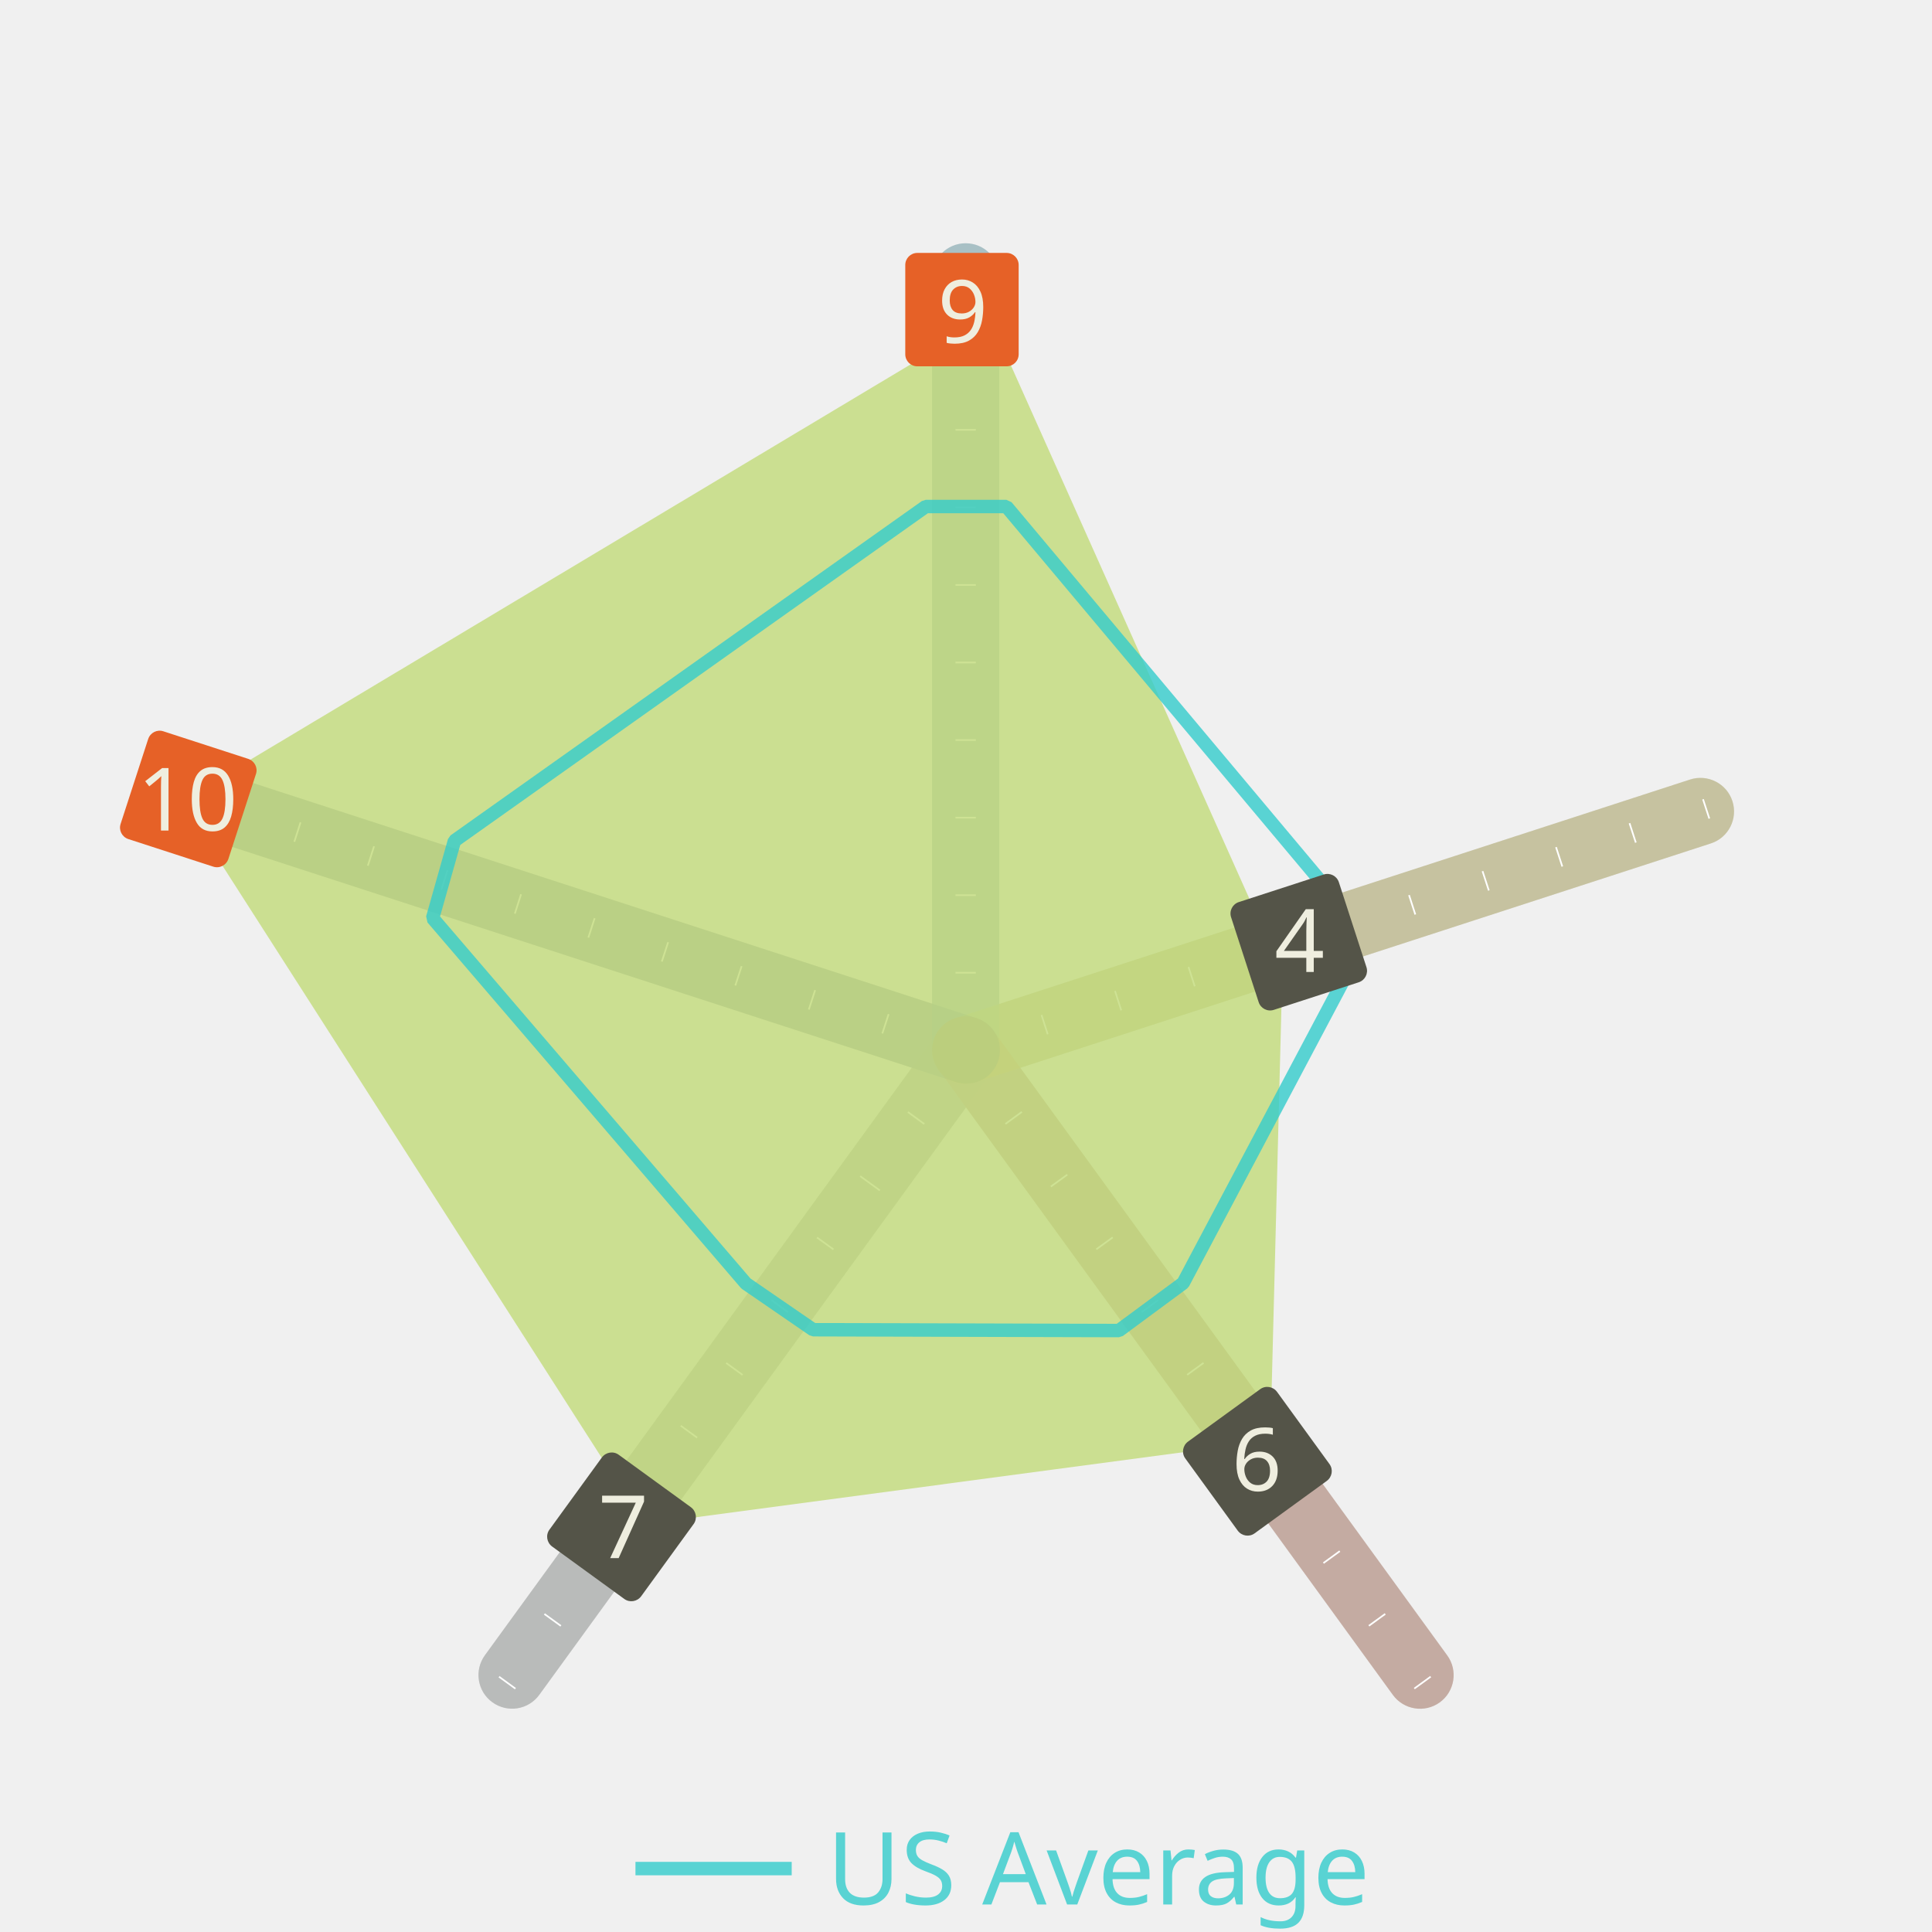
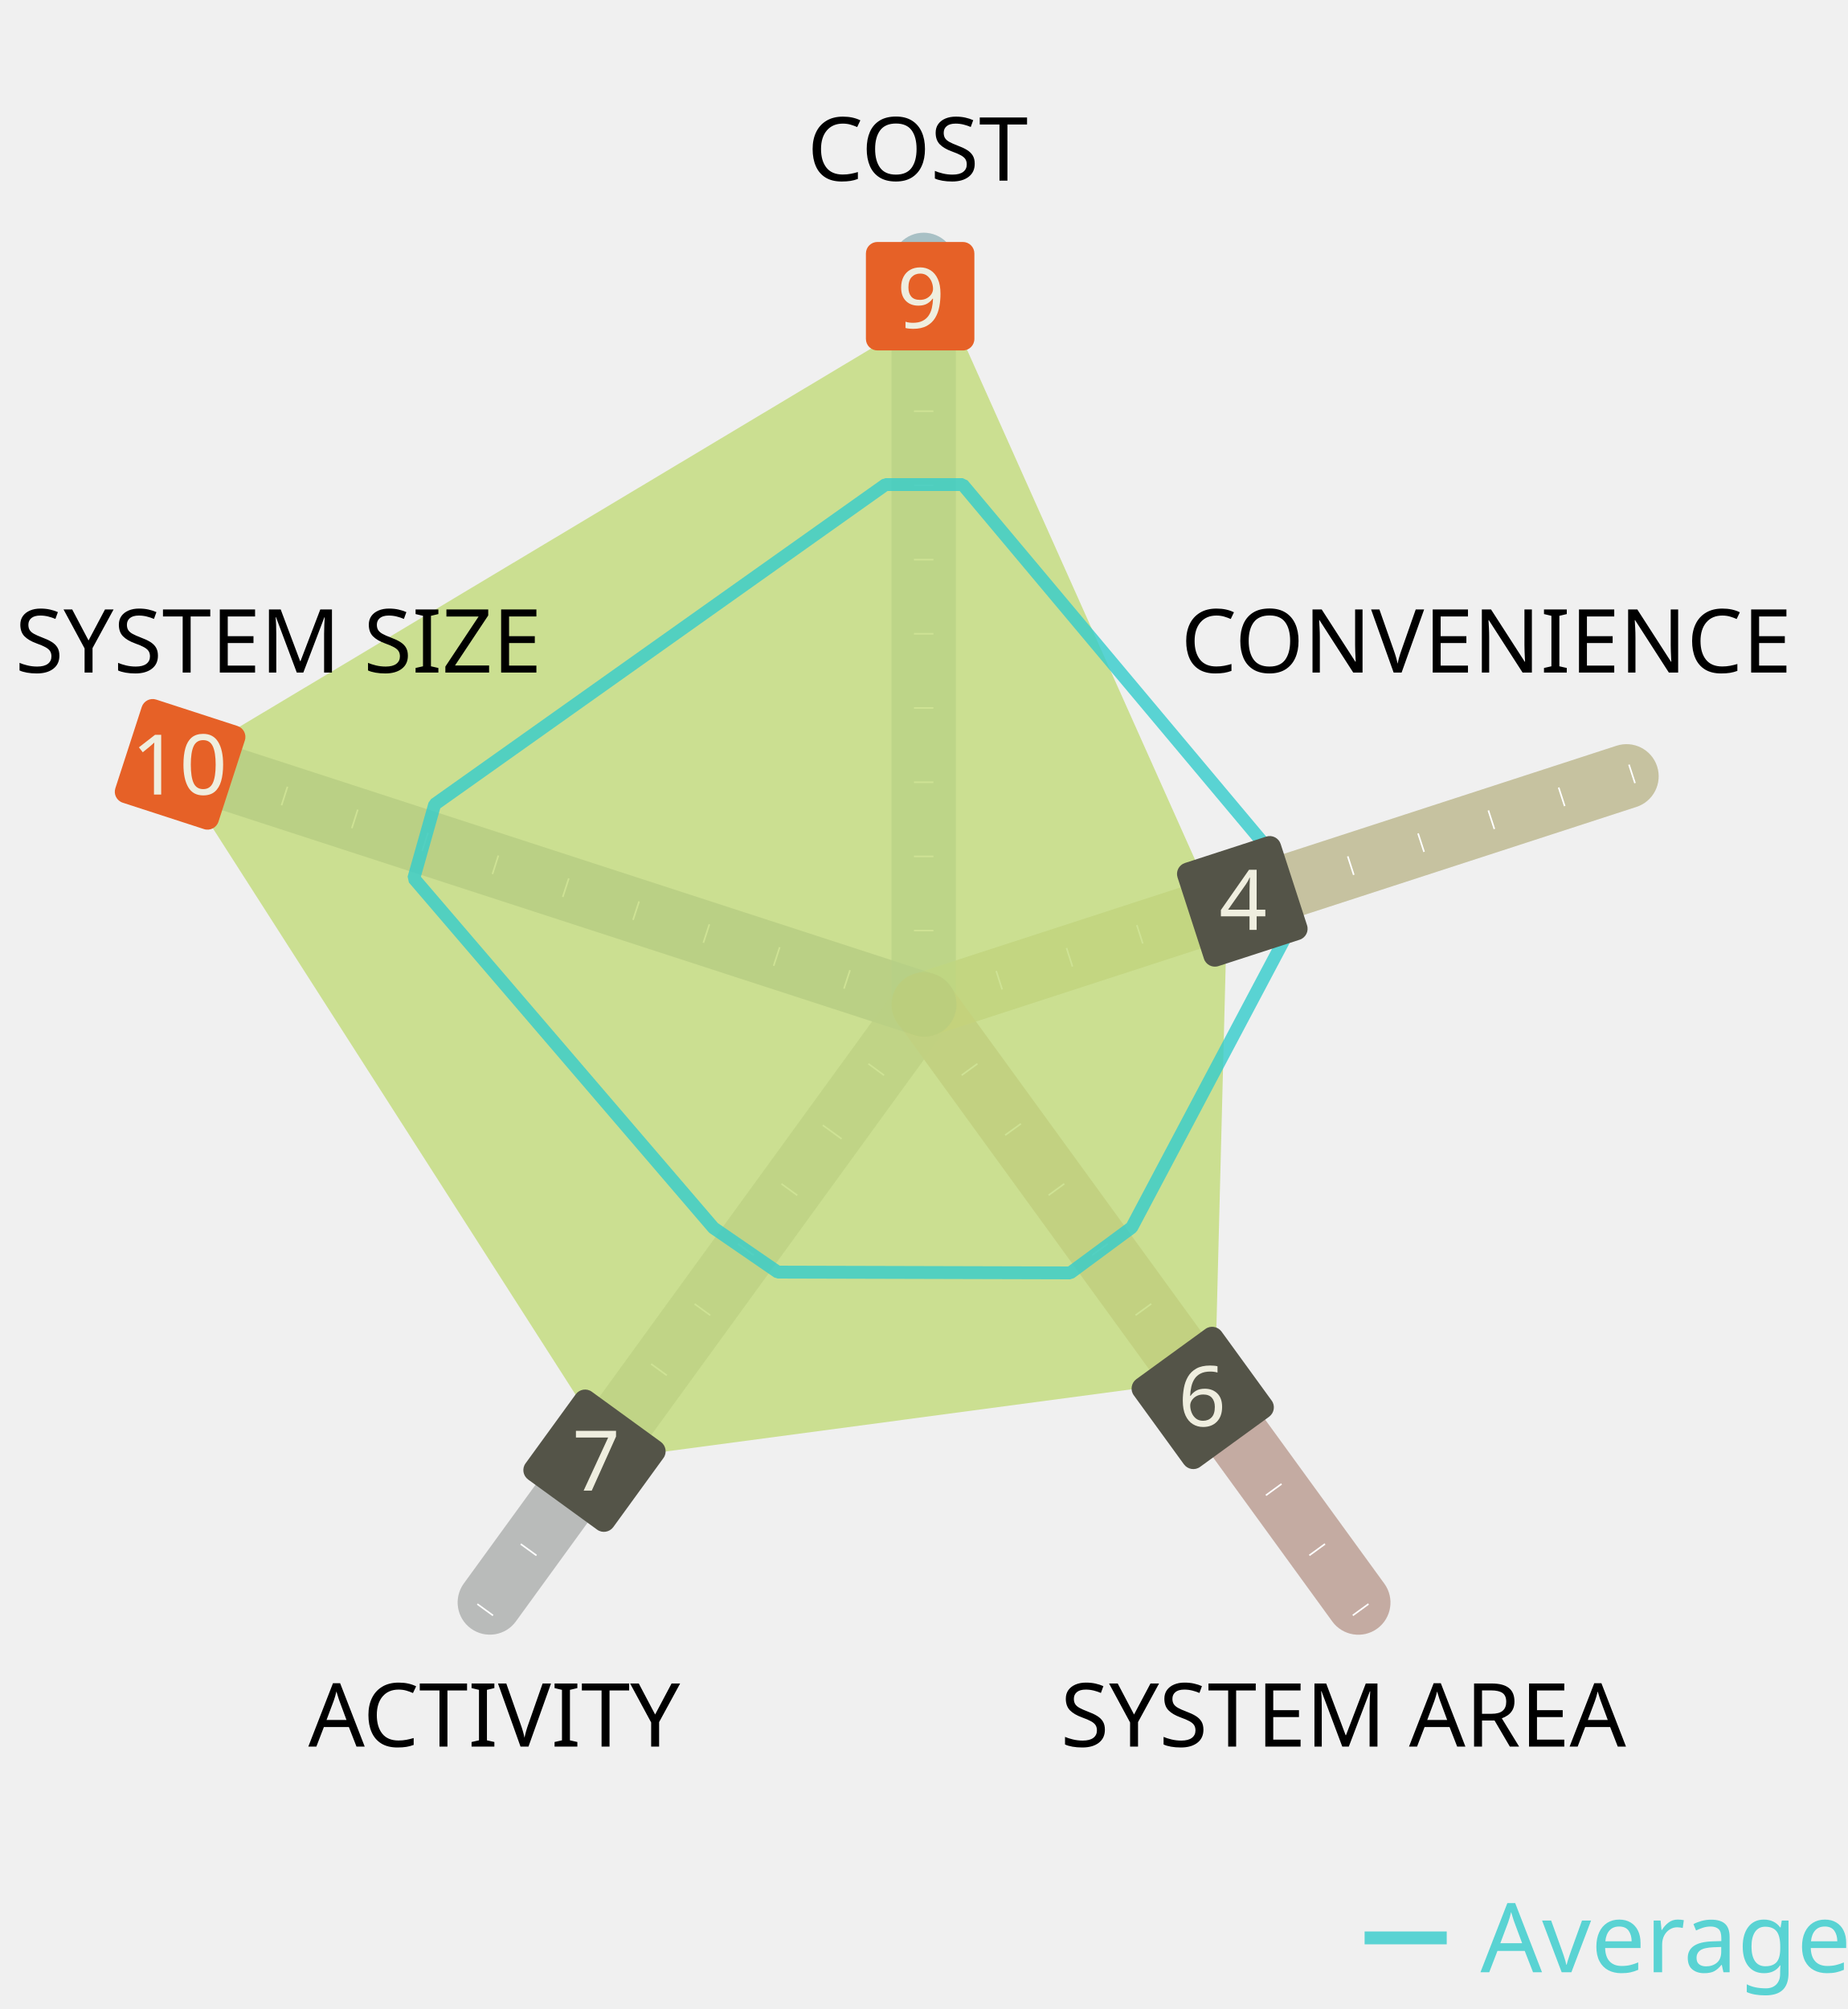
- <svg xmlns="http://www.w3.org/2000/svg" version="1.1" id="Layer_1" x="0px" y="0px" width="2300px" height="2300px" viewBox="0 0 2300 2300" enable-background="new 0 0 2300 2300" xml:space="preserve">
+ <svg xmlns="http://www.w3.org/2000/svg" version="1.1" id="Layer_1" x="0px" y="0px" width="2300px" height="2500px" viewBox="0 0 2300 2500" enable-background="new 0 0 2300 2500" xml:space="preserve">
  <g id="base_copy_2">
-     <path fill="#BCBEC0" d="M1189.6,1249.6c0,22.101-17.899,40-40,40l0,0c-22.1,0-40-17.899-40-40v-920c0-22.1,17.9-40,40-40l0,0   c22.101,0,40,17.9,40,40V1249.6z" />
-     <path fill="#BCBEC0" d="M1161.7,1288.4c-21,6.8-43.601-4.7-50.4-25.7l0,0c-6.8-21,4.7-43.601,25.7-50.4L2012,928   c21-6.8,43.6,4.7,50.4,25.7l0,0c6.8,21-4.7,43.6-25.7,50.399L1161.7,1288.4z" />
-     <path fill="#BCBEC0" d="M1117.4,1273.5c-13-17.9-9-42.9,8.8-55.9l0,0c17.899-13,42.899-9,55.899,8.801l540.801,744.3   c13,17.899,9,42.899-8.801,55.899l0,0c-17.899,13-42.899,9-55.899-8.8L1117.4,1273.5z" />
-     <path fill="#BCBEC0" d="M1118,1226.3c13-17.899,38-21.8,55.9-8.8l0,0c17.899,13,21.8,38,8.8,55.9L642,2017.7   c-13,17.899-38,21.8-55.9,8.8l0,0c-17.899-13-21.8-38-8.899-55.9L1118,1226.3z" />
-     <path fill="#BCBEC0" d="M1162.8,1212.1c21,6.801,32.5,29.4,25.7,50.4l0,0c-6.8,21-29.4,32.5-50.4,25.7l-875-284.3   c-21-6.801-32.5-29.4-25.7-50.4l0,0c6.8-21,29.4-32.5,50.4-25.7L1162.8,1212.1z" />
+     <path fill="#BCBEC0" d="M1189.6,1249.6c0,22.103-17.897,40-40,40l0,0c-22.1,0-40-17.897-40-40v-920c0-22.1,17.9-40,40-40l0,0   c22.103,0,40,17.9,40,40V1249.6z" />
+     <path fill="#BCBEC0" d="M1161.7,1288.4c-21,6.8-43.603-4.7-50.4-25.7l0,0c-6.8-21,4.7-43.601,25.7-50.4L2012,928   c21-6.8,43.6,4.7,50.4,25.7l0,0c6.8,21-4.7,43.6-25.7,50.397L1161.7,1288.4z" />
+     <path fill="#BCBEC0" d="M1117.4,1273.5c-13-17.9-9-42.9,8.8-55.9l0,0c17.899-13,42.899-9,55.899,8.803l540.801,744.3   c13,17.897,9,42.897-8.801,55.897l0,0c-17.899,13-42.899,9-55.899-8.8L1117.4,1273.5z" />
+     <path fill="#BCBEC0" d="M1118,1226.3c13-17.897,38-21.8,55.9-8.8l0,0c17.897,13,21.8,38,8.8,55.9L642,2017.7   c-13,17.897-38,21.8-55.9,8.8l0,0c-17.897-13-21.8-38-8.897-55.9L1118,1226.3z" />
+     <path fill="#BCBEC0" d="M1162.8,1212.1c21,6.803,32.5,29.4,25.7,50.4l0,0c-6.8,21-29.4,32.5-50.4,25.7l-875-284.3   c-21-6.803-32.5-29.4-25.7-50.4l0,0c6.8-21,29.4-32.5,50.4-25.7L1162.8,1212.1z" />
  </g>
  <g id="base_copy">
-     <path opacity="0.2" fill="#59C7D8" enable-background="new    " d="M1189.6,1249.6c0,22.101-17.899,40-40,40l0,0   c-22.1,0-40-17.899-40-40v-920c0-22.1,17.9-40,40-40l0,0c22.101,0,40,17.9,40,40V1249.6z" />
-     <path opacity="0.2" fill="#F1D21C" enable-background="new    " d="M1161.7,1288.4c-21,6.8-43.601-4.7-50.4-25.7l0,0   c-6.8-21,4.7-43.601,25.7-50.4L2012,928c21-6.8,43.6,4.7,50.4,25.7l0,0c6.8,21-4.7,43.6-25.7,50.399L1161.7,1288.4z" />
-     <path opacity="0.2" fill="#E66127" enable-background="new    " d="M1117.4,1273.5c-13-17.9-9-42.9,8.8-55.9l0,0   c17.899-13,42.899-9,55.899,8.801l540.801,744.3c13,17.899,9,42.899-8.801,55.899l0,0c-17.899,13-42.899,9-55.899-8.8   L1117.4,1273.5z" />
-     <path opacity="0.2" fill="#B1AEA2" enable-background="new    " d="M1118,1226.3c13-17.899,38-21.8,55.9-8.8l0,0   c17.899,13,21.8,38,8.8,55.9L642,2017.7c-13,17.899-38,21.8-55.9,8.8l0,0c-17.899-13-21.8-38-8.899-55.9L1118,1226.3z" />
-     <path opacity="0.2" fill="#24428D" enable-background="new    " d="M1162.8,1212.1c21,6.801,32.5,29.4,25.7,50.4l0,0   c-6.8,21-29.4,32.5-50.4,25.7l-875-284.3c-21-6.801-32.5-29.4-25.7-50.4l0,0c6.8-21,29.4-32.5,50.4-25.7L1162.8,1212.1z" />
+     <path opacity="0.2" fill="#59C7D8" enable-background="new    " d="M1189.6,1249.6c0,22.103-17.897,40-40,40l0,0   c-22.1,0-40-17.897-40-40v-920c0-22.1,17.9-40,40-40l0,0c22.103,0,40,17.9,40,40V1249.6z" />
+     <path opacity="0.2" fill="#F1D21C" enable-background="new    " d="M1161.7,1288.4c-21,6.8-43.603-4.7-50.4-25.7l0,0   c-6.8-21,4.7-43.601,25.7-50.4L2012,928c21-6.8,43.6,4.7,50.4,25.7l0,0c6.8,21-4.7,43.6-25.7,50.397L1161.7,1288.4z" />
+     <path opacity="0.2" fill="#E66127" enable-background="new    " d="M1117.4,1273.5c-13-17.9-9-42.9,8.8-55.9l0,0   c17.899-13,42.899-9,55.899,8.803l540.801,744.3c13,17.897,9,42.897-8.801,55.897l0,0c-17.899,13-42.899,9-55.899-8.8   L1117.4,1273.5z" />
+     <path opacity="0.2" fill="#B1AEA2" enable-background="new    " d="M1118,1226.3c13-17.897,38-21.8,55.9-8.8l0,0   c17.897,13,21.8,38,8.8,55.9L642,2017.7c-13,17.897-38,21.8-55.9,8.8l0,0c-17.897-13-21.8-38-8.897-55.9L1118,1226.3z" />
+     <path opacity="0.2" fill="#24428D" enable-background="new    " d="M1162.8,1212.1c21,6.803,32.5,29.4,25.7,50.4l0,0   c-6.8,21-29.4,32.5-50.4,25.7l-875-284.3c-21-6.803-32.5-29.4-25.7-50.4l0,0c6.8-21,29.4-32.5,50.4-25.7L1162.8,1212.1z" />
  </g>
  <g id="ticks">
    <line fill="none" stroke="#FFFFFF" stroke-width="2" stroke-miterlimit="10" x1="1137.5" y1="327.1" x2="1161.7" y2="327.1" />
    <line fill="none" stroke="#FFFFFF" stroke-width="2" stroke-miterlimit="10" x1="1137.5" y1="419.4" x2="1161.7" y2="419.4" />
    <line fill="none" stroke="#FFFFFF" stroke-width="2" stroke-miterlimit="10" x1="1137.5" y1="511.7" x2="1161.7" y2="511.7" />
    <line fill="none" stroke="#FFFFFF" stroke-width="2" stroke-miterlimit="10" x1="1137.5" y1="604.1" x2="1161.7" y2="604.1" />
    <line fill="none" stroke="#FFFFFF" stroke-width="2" stroke-miterlimit="10" x1="1137.5" y1="696.4" x2="1161.7" y2="696.4" />
    <line fill="none" stroke="#FFFFFF" stroke-width="2" stroke-miterlimit="10" x1="1137.5" y1="788.7" x2="1161.7" y2="788.7" />
    <line fill="none" stroke="#FFFFFF" stroke-width="2" stroke-miterlimit="10" x1="1137.5" y1="881" x2="1161.7" y2="881" />
    <line fill="none" stroke="#FFFFFF" stroke-width="2" stroke-miterlimit="10" x1="1137.5" y1="973.4" x2="1161.7" y2="973.4" />
    <line fill="none" stroke="#FFFFFF" stroke-width="2" stroke-miterlimit="10" x1="1137.5" y1="1065.7" x2="1161.7" y2="1065.7" />
    <line fill="none" stroke="#FFFFFF" stroke-width="2" stroke-miterlimit="10" x1="1137.5" y1="1158" x2="1161.7" y2="1158" />
    <line fill="none" stroke="#FFFFFF" stroke-width="2" stroke-miterlimit="10" x1="1100.3" y1="1338.1" x2="1080.8" y2="1323.8" />
    <line fill="none" stroke="#FFFFFF" stroke-width="2" stroke-miterlimit="10" x1="992.2" y1="1487.4" x2="972.6" y2="1473.2" />
    <line fill="none" stroke="#FFFFFF" stroke-width="2" stroke-miterlimit="10" x1="938.1" y1="1562.1" x2="918.6" y2="1547.9" />
    <line fill="none" stroke="#FFFFFF" stroke-width="2" stroke-miterlimit="10" x1="884" y1="1636.8" x2="864.5" y2="1622.6" />
    <line fill="none" stroke="#FFFFFF" stroke-width="2" stroke-miterlimit="10" x1="829.9" y1="1711.5" x2="810.4" y2="1697.3" />
    <line fill="none" stroke="#FFFFFF" stroke-width="2" stroke-miterlimit="10" x1="775.8" y1="1786.2" x2="756.3" y2="1772" />
    <line fill="none" stroke="#FFFFFF" stroke-width="2" stroke-miterlimit="10" x1="721.8" y1="1860.9" x2="702.2" y2="1846.7" />
    <line fill="none" stroke="#FFFFFF" stroke-width="2" stroke-miterlimit="10" x1="667.7" y1="1935.6" x2="648.1" y2="1921.4" />
    <line fill="none" stroke="#FFFFFF" stroke-width="2" stroke-miterlimit="10" x1="613.6" y1="2010.3" x2="594.1" y2="1996.1" />
    <line fill="none" stroke="#FFFFFF" stroke-width="2" stroke-miterlimit="10" x1="1703.2" y1="1996" x2="1683.7" y2="2010.2" />
    <line fill="none" stroke="#FFFFFF" stroke-width="2" stroke-miterlimit="10" x1="1649.1" y1="1921.3" x2="1629.6" y2="1935.5" />
    <line fill="none" stroke="#FFFFFF" stroke-width="2" stroke-miterlimit="10" x1="1595" y1="1846.6" x2="1575.5" y2="1860.8" />
    <line fill="none" stroke="#FFFFFF" stroke-width="2" stroke-miterlimit="10" x1="1541" y1="1771.9" x2="1521.4" y2="1786.1" />
    <line fill="none" stroke="#FFFFFF" stroke-width="2" stroke-miterlimit="10" x1="1486.9" y1="1697.2" x2="1467.3" y2="1711.4" />
    <line fill="none" stroke="#FFFFFF" stroke-width="2" stroke-miterlimit="10" x1="1432.8" y1="1622.5" x2="1413.3" y2="1636.7" />
    <line fill="none" stroke="#FFFFFF" stroke-width="2" stroke-miterlimit="10" x1="1378.7" y1="1547.8" x2="1359.2" y2="1562" />
    <line fill="none" stroke="#FFFFFF" stroke-width="2" stroke-miterlimit="10" x1="1324.6" y1="1473.1" x2="1305.1" y2="1487.3" />
    <line fill="none" stroke="#FFFFFF" stroke-width="2" stroke-miterlimit="10" x1="1270.6" y1="1398.4" x2="1251" y2="1412.6" />
    <line fill="none" stroke="#FFFFFF" stroke-width="2" stroke-miterlimit="10" x1="1216.5" y1="1323.7" x2="1196.9" y2="1338" />
    <line fill="none" stroke="#FFFFFF" stroke-width="2" stroke-miterlimit="10" x1="1239.9" y1="1208.3" x2="1247.3" y2="1231.3" />
    <line fill="none" stroke="#FFFFFF" stroke-width="2" stroke-miterlimit="10" x1="1327.4" y1="1179.7" x2="1334.8" y2="1202.8" />
    <line fill="none" stroke="#FFFFFF" stroke-width="2" stroke-miterlimit="10" x1="1414.9" y1="1151.2" x2="1422.3" y2="1174.2" />
    <line fill="none" stroke="#FFFFFF" stroke-width="2" stroke-miterlimit="10" x1="1502.4" y1="1122.7" x2="1509.8" y2="1145.7" />
    <line fill="none" stroke="#FFFFFF" stroke-width="2" stroke-miterlimit="10" x1="1589.9" y1="1094.1" x2="1597.3" y2="1117.2" />
    <line fill="none" stroke="#FFFFFF" stroke-width="2" stroke-miterlimit="10" x1="1677.4" y1="1065.6" x2="1684.9" y2="1088.7" />
    <line fill="none" stroke="#FFFFFF" stroke-width="2" stroke-miterlimit="10" x1="1764.9" y1="1037.1" x2="1772.4" y2="1060.1" />
    <line fill="none" stroke="#FFFFFF" stroke-width="2" stroke-miterlimit="10" x1="1852.4" y1="1008.5" x2="1859.9" y2="1031.6" />
    <line fill="none" stroke="#FFFFFF" stroke-width="2" stroke-miterlimit="10" x1="1939.9" y1="980" x2="1947.4" y2="1003.1" />
    <line fill="none" stroke="#FFFFFF" stroke-width="2" stroke-miterlimit="10" x1="2027.4" y1="951.5" x2="2034.9" y2="974.5" />
    <line fill="none" stroke="#FFFFFF" stroke-width="2" stroke-miterlimit="10" x1="262.9" y1="973.5" x2="270.3" y2="950.5" />
    <line fill="none" stroke="#FFFFFF" stroke-width="2" stroke-miterlimit="10" x1="350.4" y1="1002.1" x2="357.8" y2="979" />
    <line fill="none" stroke="#FFFFFF" stroke-width="2" stroke-miterlimit="10" x1="437.9" y1="1030.6" x2="445.3" y2="1007.5" />
    <line fill="none" stroke="#FFFFFF" stroke-width="2" stroke-miterlimit="10" x1="525.4" y1="1059.1" x2="532.8" y2="1036.1" />
    <line fill="none" stroke="#FFFFFF" stroke-width="2" stroke-miterlimit="10" x1="612.9" y1="1087.7" x2="620.3" y2="1064.6" />
    <line fill="none" stroke="#FFFFFF" stroke-width="2" stroke-miterlimit="10" x1="700.4" y1="1116.2" x2="707.9" y2="1093.1" />
    <line fill="none" stroke="#FFFFFF" stroke-width="2" stroke-miterlimit="10" x1="787.9" y1="1144.7" x2="795.4" y2="1121.7" />
    <line fill="none" stroke="#FFFFFF" stroke-width="2" stroke-miterlimit="10" x1="875.4" y1="1173.2" x2="882.9" y2="1150.2" />
    <line fill="none" stroke="#FFFFFF" stroke-width="2" stroke-miterlimit="10" x1="962.9" y1="1201.8" x2="970.4" y2="1178.7" />
    <line fill="none" stroke="#FFFFFF" stroke-width="2" stroke-miterlimit="10" x1="1050.4" y1="1230.3" x2="1057.9" y2="1207.3" />
    <g>
      <line fill="none" stroke="#FFFFFF" stroke-width="2" stroke-miterlimit="10" x1="1047.5" y1="1417.2" x2="1024" y2="1400.2" />
    </g>
  </g>
  <g id="shape">
    <polygon opacity="0.8" fill="#C2DB79" enable-background="new    " points="1102.1,423 277,917 251,1009 725,1749 808,1809    1437,1725 1513.5,1668.5 1526,1180 1495,1087 1198.1,423  " />
-     <path fill="#E66127" d="M1212.7,421.7c0,8-6.4,14.399-14.4,14.399h-106.2c-8,0-14.399-6.399-14.399-14.399V315.5   c0-8,6.399-14.4,14.399-14.4h106.2c8,0,14.4,6.4,14.4,14.4V421.7z" />
+     <path fill="#E66127" d="M1212.7,421.7c0,8-6.4,14.397-14.4,14.397h-106.2c-8,0-14.397-6.397-14.397-14.397V315.5   c0-8,6.397-14.4,14.397-14.4h106.2c8,0,14.4,6.4,14.4,14.4V421.7z" />
    <text transform="matrix(1 0 0 1 1116.356 408.1562)" fill="#EFEEDF" font-family="'AvenirLTStd-Heavy'" font-size="104.172">9</text>
-     <path fill="#545448" d="M1411.1,1736.3c-4.699-6.399-3.199-15.399,3.2-20.1l85.9-62.4c6.399-4.7,15.399-3.2,20.1,3.2l62.4,85.9   c4.7,6.399,3.2,15.399-3.2,20.1l-85.9,62.4c-6.399,4.699-15.399,3.199-20.1-3.2L1411.1,1736.3z" />
+     <path fill="#545448" d="M1411.1,1736.3c-4.697-6.397-3.197-15.397,3.2-20.1l85.9-62.4c6.397-4.7,15.397-3.2,20.1,3.2l62.4,85.9   c4.7,6.397,3.2,15.397-3.2,20.1l-85.9,62.4c-6.397,4.697-15.397,3.197-20.1-3.2L1411.1,1736.3z" />
    <text transform="matrix(1 0 0 1 1466.338 1774.69)" fill="#EFEEDF" font-family="'AvenirLTStd-Heavy'" font-size="104.172">6</text>
-     <path fill="#E66127" d="M295.5,903.4c7.6,2.5,11.7,10.6,9.2,18.1l-32.8,101c-2.5,7.6-10.6,11.7-18.1,9.2l-101-32.8   c-7.6-2.5-11.7-10.601-9.2-18.101l32.8-101c2.5-7.6,10.6-11.7,18.1-9.2L295.5,903.4z" />
+     <path fill="#E66127" d="M295.5,903.4c7.6,2.5,11.7,10.6,9.2,18.1l-32.8,101c-2.5,7.6-10.6,11.7-18.1,9.2l-101-32.8   c-7.6-2.5-11.7-10.603-9.2-18.103l32.8-101c2.5-7.6,10.6-11.7,18.1-9.2L295.5,903.4z" />
    <text transform="matrix(1 0 0 1 163.625 988.7456)" fill="#EFEEDF" font-family="'AvenirLTStd-Heavy'" font-size="104.172">10</text>
-     <path fill="#545448" d="M716.5,1735.1c4.7-6.399,13.7-7.899,20.1-3.199l85.9,62.399c6.4,4.7,7.9,13.7,3.2,20.101l-62.4,85.899   c-4.7,6.4-13.7,7.9-20.1,3.2l-85.9-62.4c-6.399-4.699-7.899-13.699-3.2-20.1L716.5,1735.1z" />
+     <path fill="#545448" d="M716.5,1735.1c4.7-6.397,13.7-7.897,20.1-3.197l85.9,62.397c6.4,4.7,7.9,13.7,3.2,20.103l-62.4,85.897   c-4.7,6.4-13.7,7.9-20.1,3.2l-85.9-62.4c-6.397-4.697-7.897-13.697-3.2-20.1L716.5,1735.1z" />
    <text transform="matrix(1 0 0 1 712.2183 1854.929)" fill="#EFEEDF" font-family="'AvenirLTStd-Heavy'" font-size="104.172">7</text>
    <g id="shape_1_">
      <polygon opacity="0.8" fill="none" stroke="#33CCCC" stroke-width="16" stroke-linejoin="bevel" stroke-miterlimit="10" enable-background="new    " points="    1102.1,603 541,1001 515,1093 888,1528 968,1583 1332,1584 1408.5,1527.5 1609,1149 1578,1056 1198.1,603   " />
    </g>
-     <path fill="#545448" d="M1516.5,1202.2c-7.6,2.5-15.7-1.7-18.1-9.2l-32.801-101c-2.5-7.6,1.7-15.7,9.2-18.1l101-32.801   c7.601-2.5,15.7,1.7,18.101,9.2l32.8,101c2.5,7.601-1.7,15.7-9.2,18.101L1516.5,1202.2z" />
+     <path fill="#545448" d="M1516.5,1202.2c-7.6,2.5-15.7-1.7-18.1-9.2l-32.803-101c-2.5-7.6,1.7-15.7,9.2-18.1l101-32.803   c7.603-2.5,15.7,1.7,18.103,9.2l32.8,101c2.5,7.603-1.7,15.7-9.2,18.103L1516.5,1202.2z" />
    <text transform="matrix(1 0 0 1 1517.327 1157.124)" fill="#EFEEDF" font-family="'AvenirLTStd-Heavy'" font-size="104.172">4</text>
  </g>
-   <text transform="matrix(1 0 0 1 984.5 2267.22)" opacity="0.8" fill="#33CCCC" enable-background="new    " font-family="'AvenirLTStd-Roman'" font-size="120">US Average</text>
-   <line opacity="0.8" fill="none" stroke="#33CCCC" stroke-width="16" stroke-miterlimit="10" enable-background="new    " x1="942.5" y1="2224.5" x2="756.5" y2="2224.5" />
+   <path opacity="0.8" fill="none" stroke="#33CCCC" stroke-width="16" stroke-miterlimit="10" enable-background="new    " d="  M756.5,2224.5" />
+   <text transform="matrix(1 0 0 1 1842.582 2454.238)" opacity="0.8" fill="#33CCCC" enable-background="new    " font-family="'AvenirLTStd-Roman'" font-size="120">Average</text>
+   <line opacity="0.8" fill="none" stroke="#33CCCC" stroke-width="16" stroke-miterlimit="10" enable-background="new    " x1="1800.582" y1="2411.52" x2="1698.374" y2="2411.52" />
+   <text transform="matrix(1 0 0 1 1004.682 224.7725)" font-family="'AvenirLTStd-Heavy'" font-size="110">COST</text>
+   <text transform="matrix(1 0 0 1 1469.633 836.9482)" font-family="'AvenirLTStd-Heavy'" font-size="110">CONVENIENCE</text>
+   <text transform="matrix(1 0 0 1 18.6973 836.9482)" font-family="'AvenirLTStd-Heavy'" font-size="110">SYSTEM SIZE</text>
+   <text transform="matrix(1 0 0 1 1319.91 2173.471)" font-family="'AvenirLTStd-Heavy'" font-size="110">SYSTEM AREA</text>
+   <text transform="matrix(1 0 0 1 383.7295 2173.471)" font-family="'AvenirLTStd-Heavy'" font-size="110">ACTIVITY</text>
</svg>
